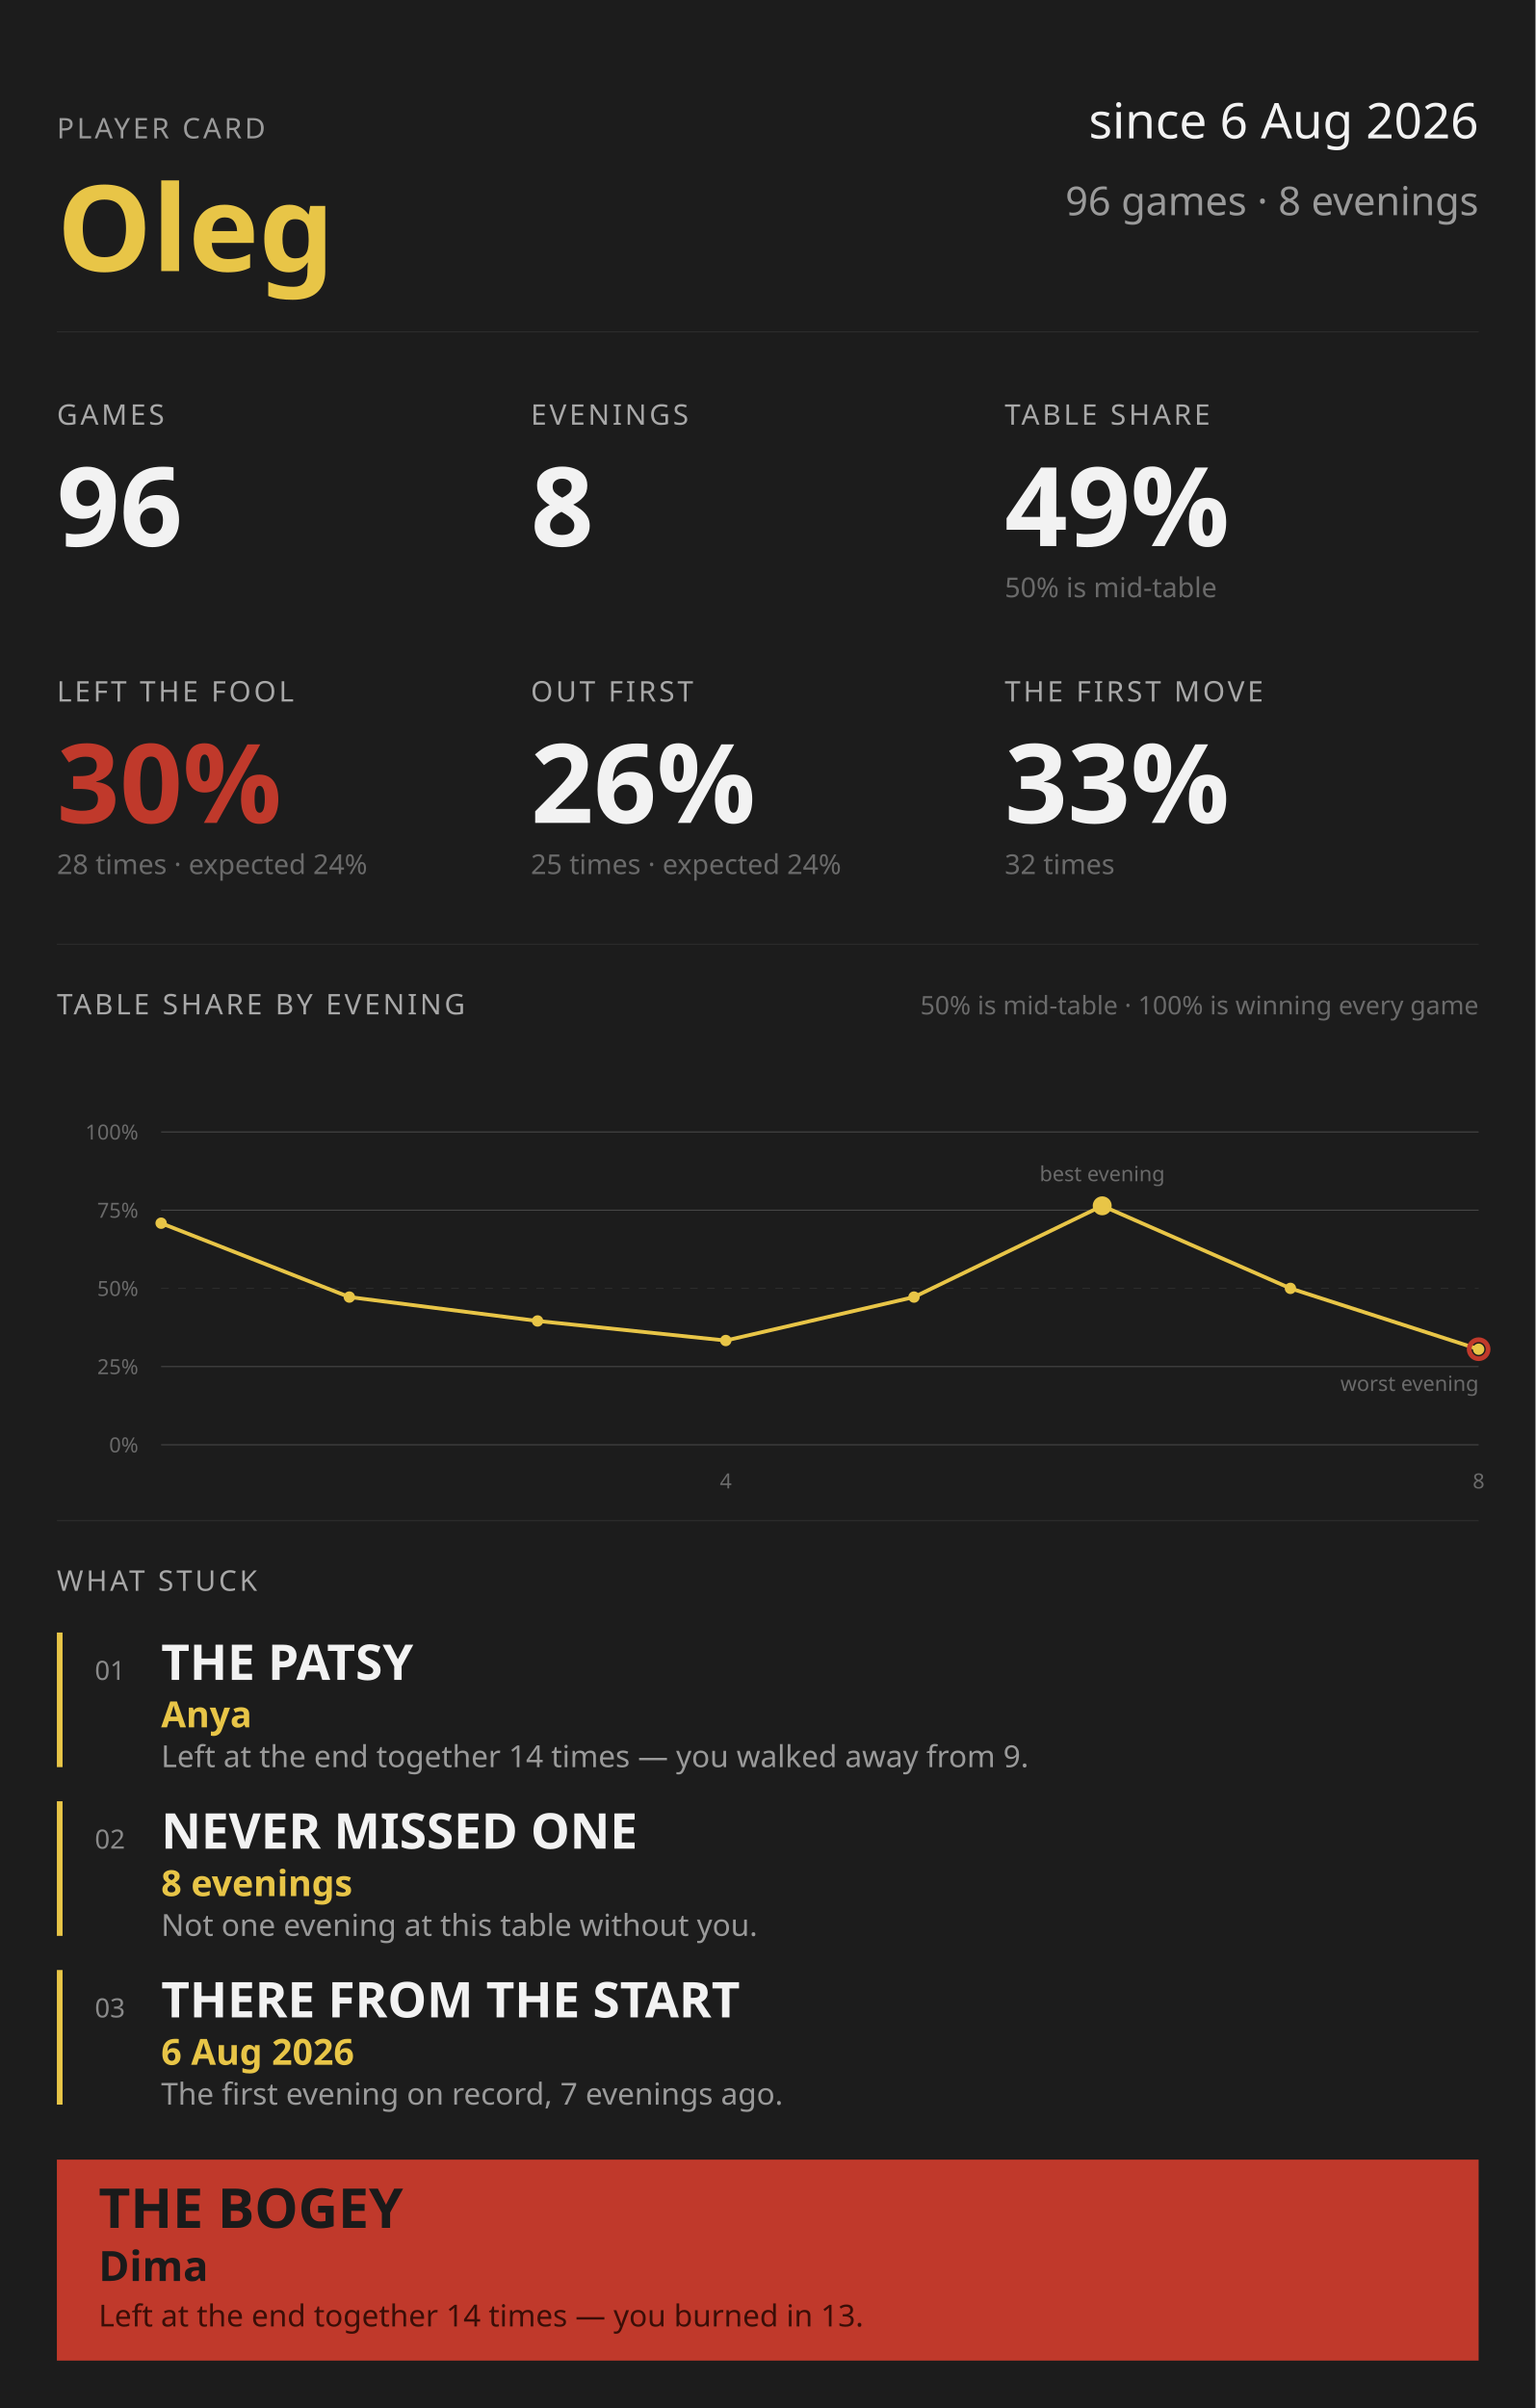
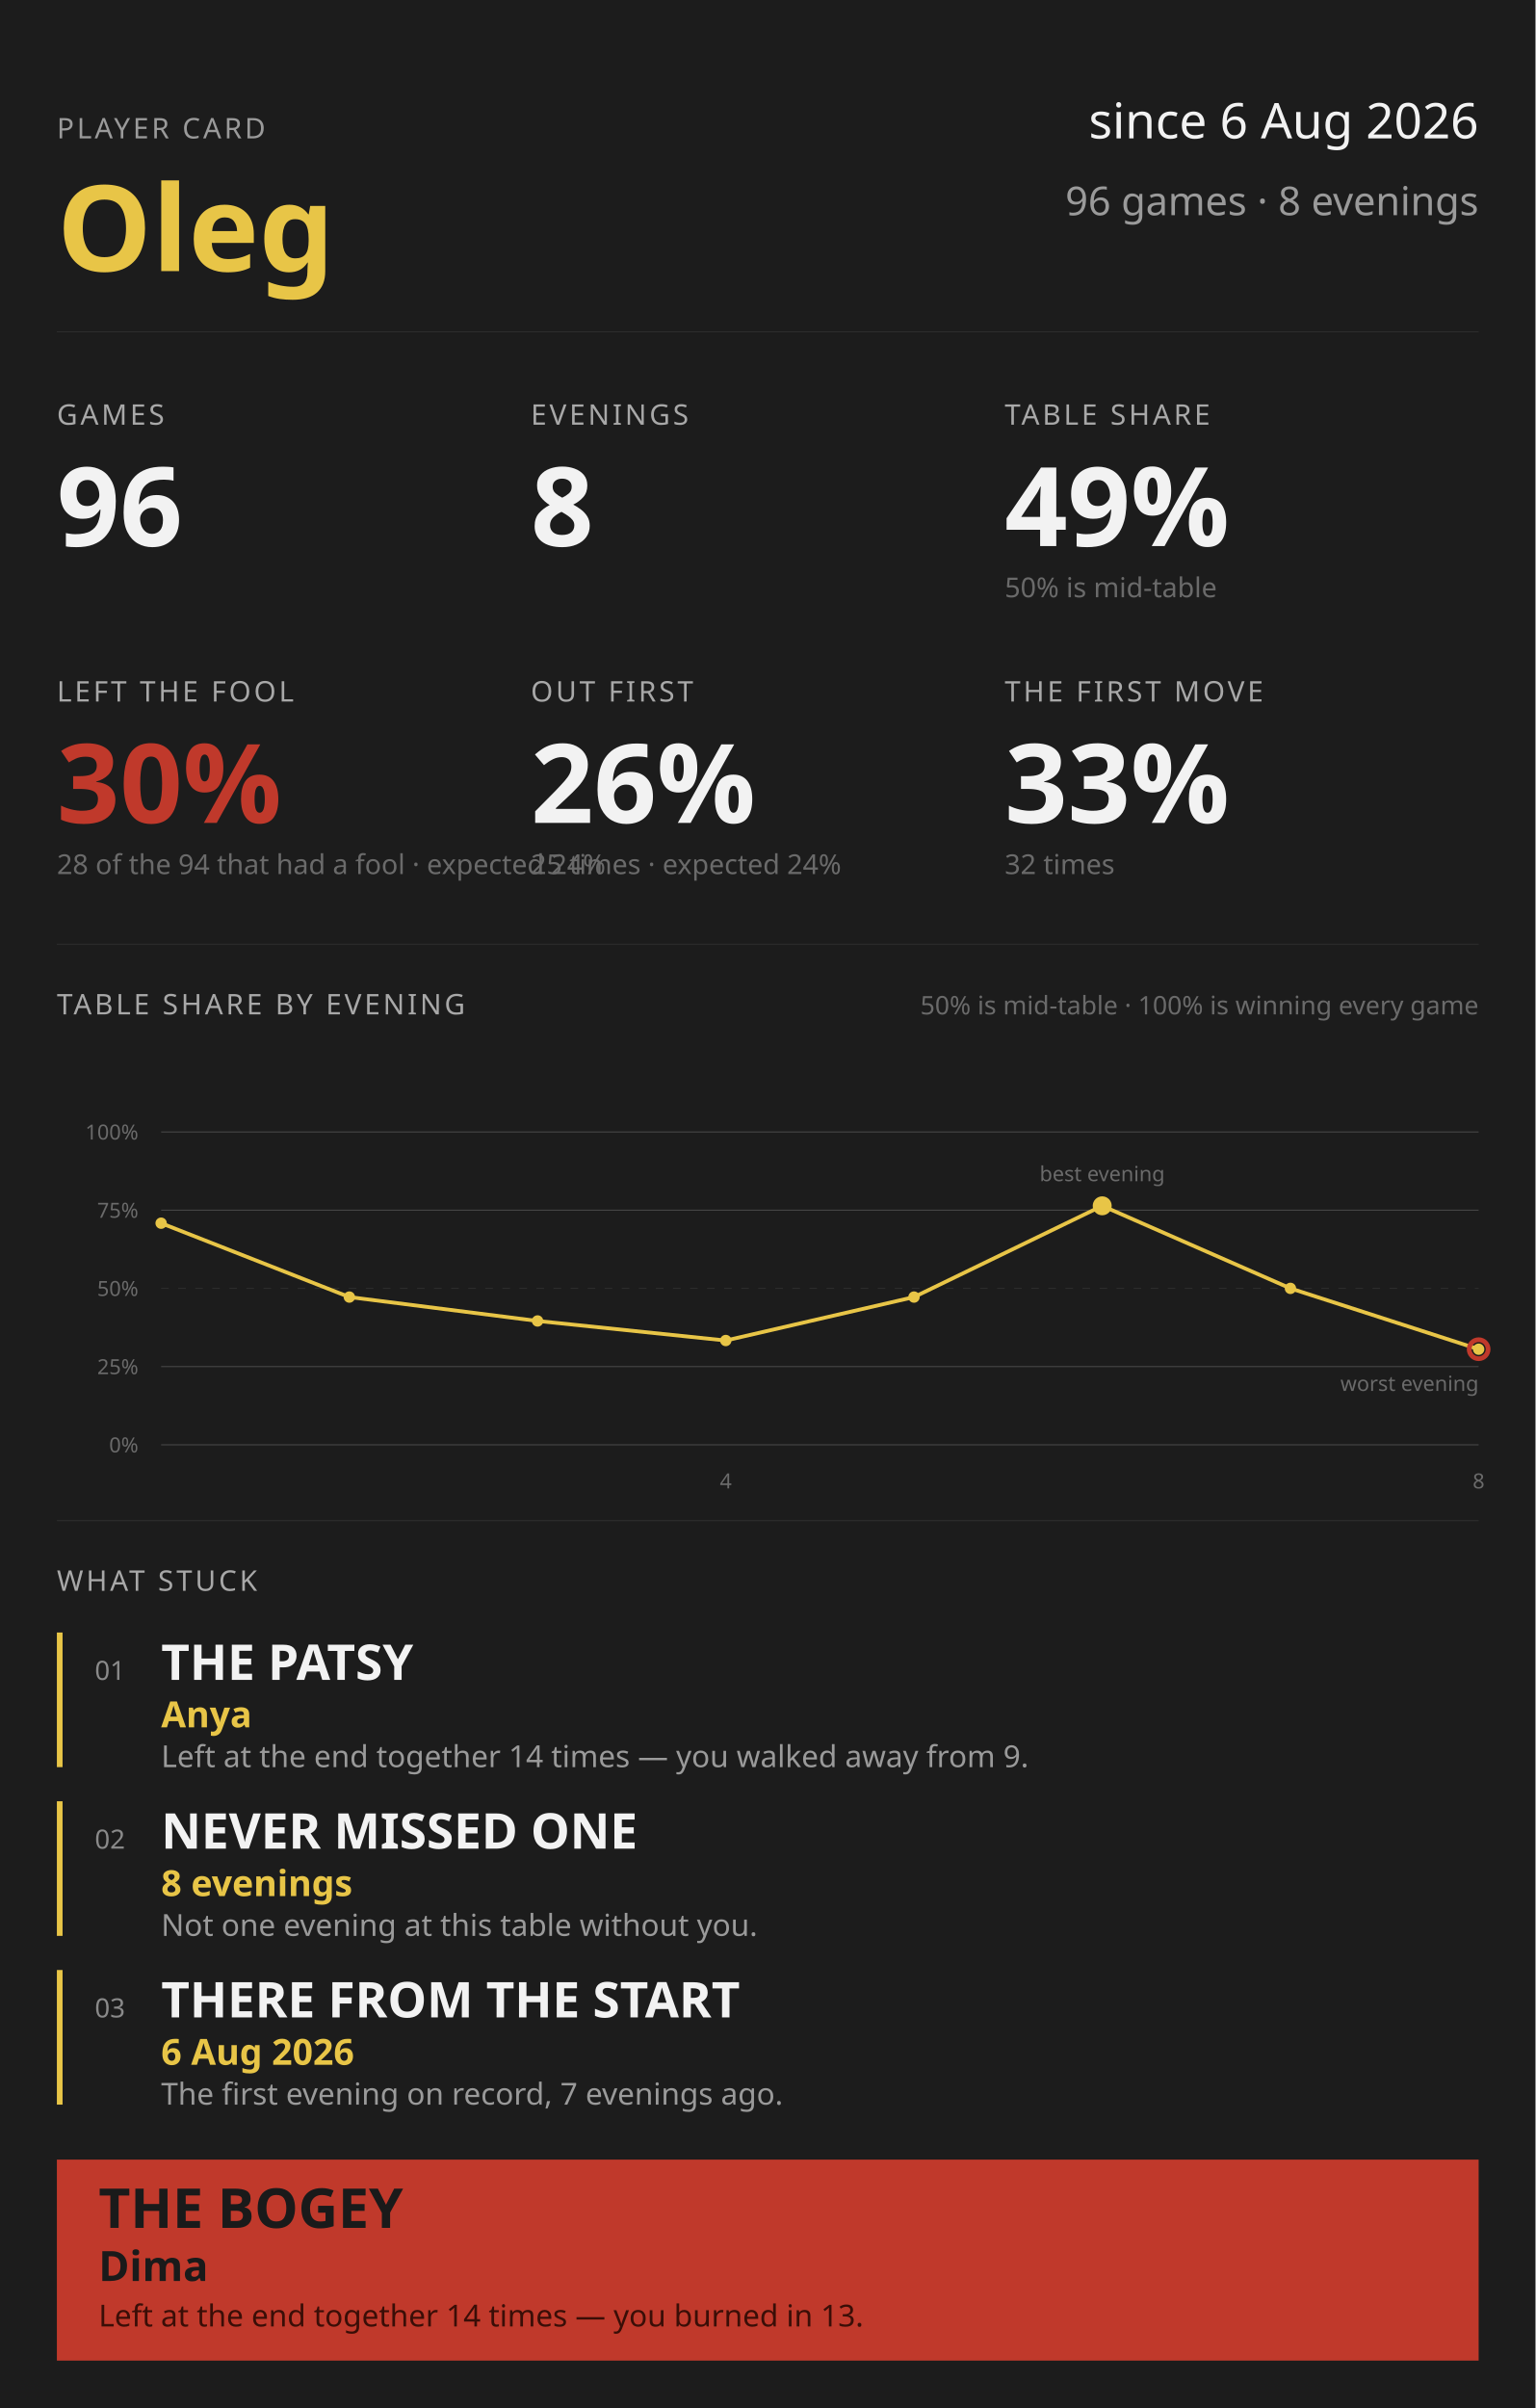
<svg xmlns="http://www.w3.org/2000/svg" width="1620" height="2540" viewBox="0 0 1620 2540">
  <rect x="0" y="0" width="1620" height="2540" fill="#1c1c1c" />
  <text x="60" y="146" fill="#9a9a9a" font-family="Noto Sans" font-size="30" letter-spacing="3">PLAYER CARD</text>
  <text x="60" y="286" fill="#e8c547" font-family="Noto Sans" font-weight="bold" font-size="126">Oleg</text>
  <text x="1560" y="146" fill="#f2f2f2" font-family="Noto Sans" font-size="52" text-anchor="end">since 6 Aug 2026</text>
  <text x="1560" y="227" fill="#9a9a9a" font-family="Noto Sans" font-size="42" text-anchor="end">96 games · 8 evenings</text>
  <line x1="60" y1="350" x2="1560" y2="350" stroke="#2e2e2e" stroke-width="1" />
  <text x="60" y="448" fill="#a8a8a8" font-family="Noto Sans" font-size="30" letter-spacing="3">GAMES</text>
  <text x="60" y="576" fill="#f2f2f2" font-family="Noto Sans" font-weight="bold" font-size="116">96</text>
  <text x="560" y="448" fill="#a8a8a8" font-family="Noto Sans" font-size="30" letter-spacing="3">EVENINGS</text>
  <text x="560" y="576" fill="#f2f2f2" font-family="Noto Sans" font-weight="bold" font-size="116">8</text>
  <text x="1060" y="448" fill="#a8a8a8" font-family="Noto Sans" font-size="30" letter-spacing="3">TABLE SHARE</text>
  <text x="1060" y="576" fill="#f2f2f2" font-family="Noto Sans" font-weight="bold" font-size="116">49%</text>
  <text x="1060" y="630" fill="#6a6a6a" font-family="Noto Sans" font-size="29">50% is mid-table</text>
  <text x="60" y="740" fill="#a8a8a8" font-family="Noto Sans" font-size="30" letter-spacing="3">LEFT THE FOOL</text>
  <text x="60" y="868" fill="#c0392b" font-family="Noto Sans" font-weight="bold" font-size="116">30%</text>
-   <text x="60" y="922" fill="#6a6a6a" font-family="Noto Sans" font-size="29">28 times · expected 24%</text>
+   <text x="60" y="922" fill="#6a6a6a" font-family="Noto Sans" font-size="29">28 of the 94 that had a fool · expected 24%</text>
  <text x="560" y="740" fill="#a8a8a8" font-family="Noto Sans" font-size="30" letter-spacing="3">OUT FIRST</text>
  <text x="560" y="868" fill="#f2f2f2" font-family="Noto Sans" font-weight="bold" font-size="116">26%</text>
  <text x="560" y="922" fill="#6a6a6a" font-family="Noto Sans" font-size="29">25 times · expected 24%</text>
  <text x="1060" y="740" fill="#a8a8a8" font-family="Noto Sans" font-size="30" letter-spacing="3">THE FIRST MOVE</text>
  <text x="1060" y="868" fill="#f2f2f2" font-family="Noto Sans" font-weight="bold" font-size="116">33%</text>
  <text x="1060" y="922" fill="#6a6a6a" font-family="Noto Sans" font-size="29">32 times</text>
  <line x1="60" y1="996" x2="1560" y2="996" stroke="#2e2e2e" stroke-width="1" />
  <text x="60" y="1070" fill="#a8a8a8" font-family="Noto Sans" font-size="30" letter-spacing="3">TABLE SHARE BY EVENING</text>
  <text x="1560" y="1070" fill="#6a6a6a" font-family="Noto Sans" font-size="27" text-anchor="end">50% is mid-table · 100% is winning every game</text>
  <line x1="170" y1="1524" x2="1560" y2="1524" stroke="#4a4a4a" stroke-width="1" />
  <text x="146" y="1532" fill="#6a6a6a" font-family="Noto Sans" font-size="22" text-anchor="end">0%</text>
  <line x1="170" y1="1441.5" x2="1560" y2="1441.5" stroke="#4a4a4a" stroke-width="1" />
  <text x="146" y="1449.5" fill="#6a6a6a" font-family="Noto Sans" font-size="22" text-anchor="end">25%</text>
  <line x1="170" y1="1359" x2="1560" y2="1359" stroke="#2e2e2e" stroke-width="1" stroke-dasharray="8 10" />
  <text x="146" y="1367" fill="#6a6a6a" font-family="Noto Sans" font-size="22" text-anchor="end">50%</text>
  <line x1="170" y1="1276.5" x2="1560" y2="1276.5" stroke="#4a4a4a" stroke-width="1" />
  <text x="146" y="1284.5" fill="#6a6a6a" font-family="Noto Sans" font-size="22" text-anchor="end">75%</text>
  <line x1="170" y1="1194" x2="1560" y2="1194" stroke="#4a4a4a" stroke-width="1" />
  <text x="146" y="1202" fill="#6a6a6a" font-family="Noto Sans" font-size="22" text-anchor="end">100%</text>
  <path d="M170 1290.25 L368.57 1368.17 L567.14 1393.38 L765.71 1414 L964.29 1368.17 L1162.86 1271.92 L1361.43 1359 L1560 1423.17" fill="none" stroke="#e8c547" stroke-width="4" />
  <circle cx="170" cy="1290.25" r="6" fill="#e8c547" />
  <circle cx="368.57" cy="1368.17" r="6" fill="#e8c547" />
  <circle cx="567.14" cy="1393.38" r="6" fill="#e8c547" />
  <circle cx="765.71" cy="1414" r="6" fill="#e8c547" />
  <circle cx="964.29" cy="1368.17" r="6" fill="#e8c547" />
  <circle cx="1162.86" cy="1271.92" r="6" fill="#e8c547" />
  <circle cx="1361.43" cy="1359" r="6" fill="#e8c547" />
  <circle cx="1560" cy="1423.17" r="6" fill="#e8c547" />
  <circle cx="1162.86" cy="1271.92" r="10" fill="#e8c547" />
  <text x="1162.86" y="1245.92" fill="#6a6a6a" font-family="Noto Sans" font-size="22" text-anchor="middle">best evening</text>
  <circle cx="1560" cy="1423.17" r="10" fill="none" stroke="#c0392b" stroke-width="5" />
  <text x="1560" y="1467.17" fill="#6a6a6a" font-family="Noto Sans" font-size="22" text-anchor="end">worst evening</text>
  <text x="765.71" y="1570" fill="#6a6a6a" font-family="Noto Sans" font-size="22" text-anchor="middle">4</text>
  <text x="1560" y="1570" fill="#6a6a6a" font-family="Noto Sans" font-size="22" text-anchor="middle">8</text>
  <line x1="60" y1="1604" x2="1560" y2="1604" stroke="#2e2e2e" stroke-width="1" />
  <text x="60" y="1678" fill="#a8a8a8" font-family="Noto Sans" font-size="30" letter-spacing="3">WHAT STUCK</text>
  <rect x="60" y="1722" width="6" height="142" fill="#e8c547" />
  <text x="100" y="1772" fill="#8a8a8a" font-family="Noto Sans" font-size="28">01</text>
  <text x="170" y="1772" fill="#f2f2f2" font-family="Noto Sans" font-weight="bold" font-size="52">THE PATSY</text>
  <text x="170" y="1822" fill="#e8c547" font-family="Noto Sans" font-weight="bold" font-size="38">Anya</text>
  <text x="170" y="1864" fill="#9a9a9a" font-family="Noto Sans" font-size="32">Left at the end together 14 times — you walked away from 9.</text>
  <rect x="60" y="1900" width="6" height="142" fill="#e8c547" />
  <text x="100" y="1950" fill="#8a8a8a" font-family="Noto Sans" font-size="28">02</text>
  <text x="170" y="1950" fill="#f2f2f2" font-family="Noto Sans" font-weight="bold" font-size="52">NEVER MISSED ONE</text>
  <text x="170" y="2000" fill="#e8c547" font-family="Noto Sans" font-weight="bold" font-size="38">8 evenings</text>
  <text x="170" y="2042" fill="#9a9a9a" font-family="Noto Sans" font-size="32">Not one evening at this table without you.</text>
  <rect x="60" y="2078" width="6" height="142" fill="#e8c547" />
  <text x="100" y="2128" fill="#8a8a8a" font-family="Noto Sans" font-size="28">03</text>
  <text x="170" y="2128" fill="#f2f2f2" font-family="Noto Sans" font-weight="bold" font-size="52">THERE FROM THE START</text>
  <text x="170" y="2178" fill="#e8c547" font-family="Noto Sans" font-weight="bold" font-size="38">6 Aug 2026</text>
  <text x="170" y="2220" fill="#9a9a9a" font-family="Noto Sans" font-size="32">The first evening on record, 7 evenings ago.</text>
  <rect x="60" y="2278" width="1500" height="212" fill="#c0392b" />
  <text x="104" y="2350" fill="#1a1a1a" font-family="Noto Sans" font-weight="bold" font-size="58">THE BOGEY</text>
  <text x="104" y="2406" fill="#1a1a1a" font-family="Noto Sans" font-weight="bold" font-size="44">Dima</text>
  <text x="104" y="2454" fill="#3a0e07" font-family="Noto Sans" font-size="32">Left at the end together 14 times — you burned in 13.</text>
</svg>
